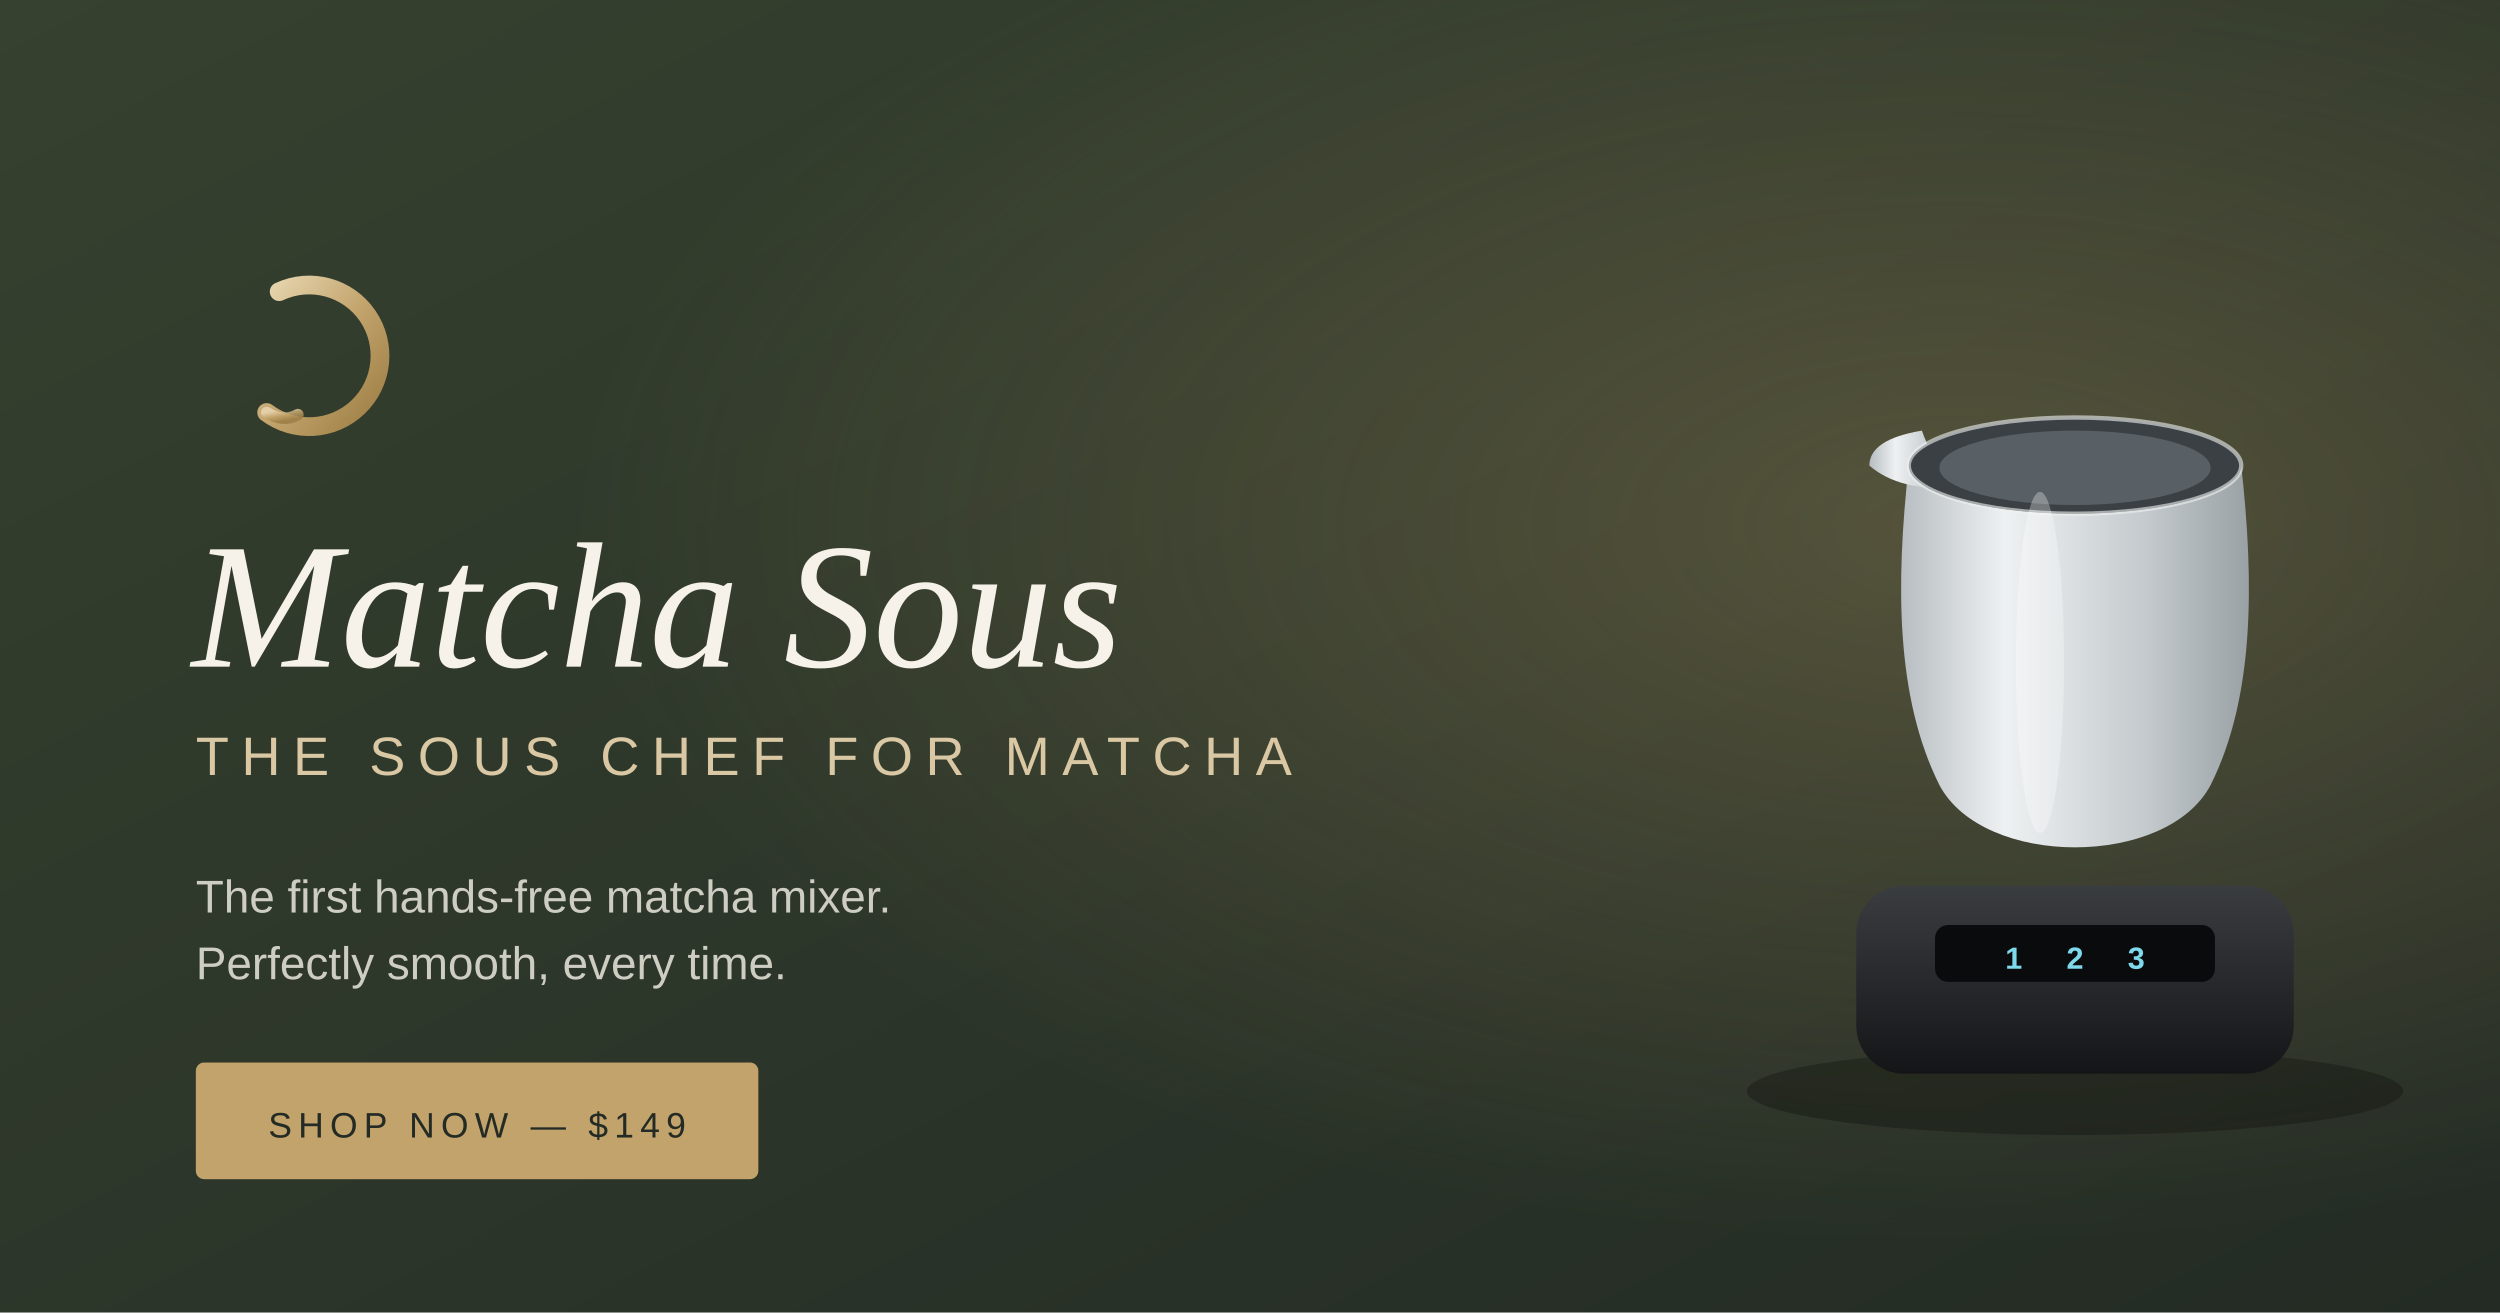
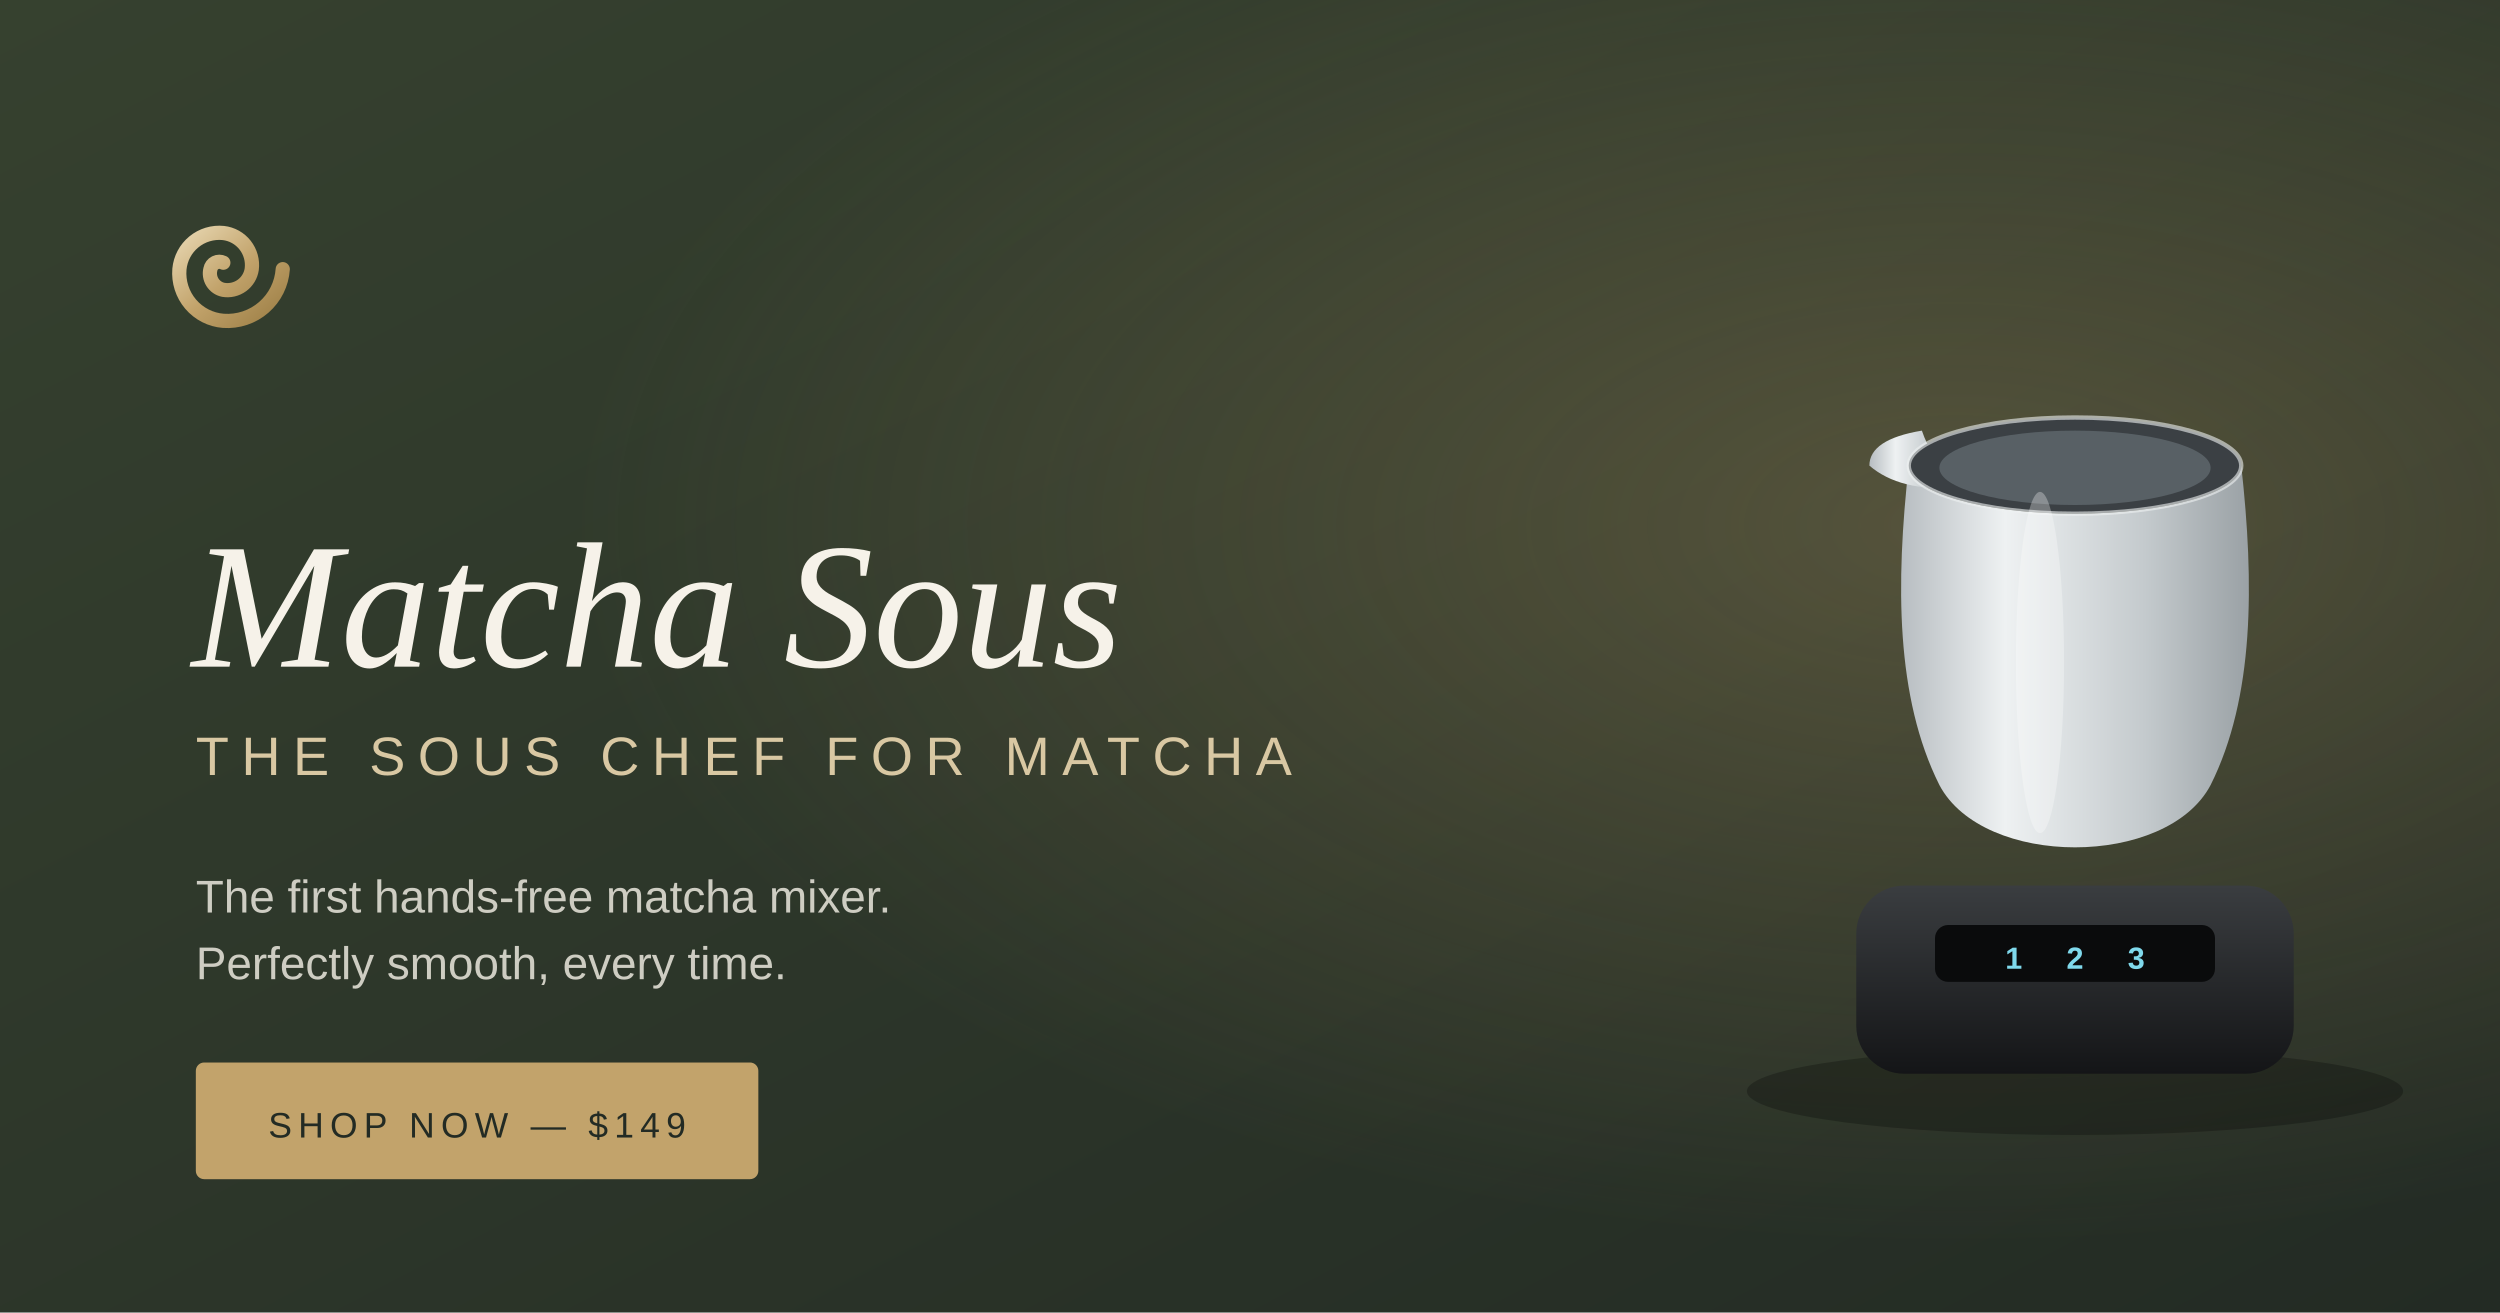
<svg xmlns="http://www.w3.org/2000/svg" viewBox="0 0 1200 630" role="img" aria-label="Matcha Sous — The Sous Chef for Matcha">
  <defs>
    <linearGradient id="og-bg" x1="0" y1="0" x2="1" y2="1">
      <stop offset="0" stop-color="#36412f" />
      <stop offset="1" stop-color="#232b24" />
    </linearGradient>
    <radialGradient id="og-glow" cx="78%" cy="40%" r="55%">
      <stop offset="0" stop-color="#c2a36b" stop-opacity="0.28" />
      <stop offset="1" stop-color="#c2a36b" stop-opacity="0" />
    </radialGradient>
    <linearGradient id="og-gold" x1="0" y1="0" x2="1" y2="1">
      <stop offset="0" stop-color="#e7d6b0" />
      <stop offset="0.5" stop-color="#c2a36b" />
      <stop offset="1" stop-color="#9c7e45" />
    </linearGradient>
    <linearGradient id="og-steel" x1="0" y1="0" x2="1" y2="0">
      <stop offset="0" stop-color="#b7bdc1" />
      <stop offset="0.3" stop-color="#eef1f2" />
      <stop offset="0.7" stop-color="#c4cacd" />
      <stop offset="1" stop-color="#9aa1a5" />
    </linearGradient>
    <linearGradient id="og-base" x1="0" y1="0" x2="0" y2="1">
      <stop offset="0" stop-color="#3a3d40" />
      <stop offset="1" stop-color="#141517" />
    </linearGradient>
  </defs>
  <rect width="1200" height="630" fill="url(#og-bg)" />
  <rect width="1200" height="630" fill="url(#og-glow)" />
-   <g transform="translate(90,150)">
-     <path d="M44 -10 A34 34 0 1 1 38 48" stroke="url(#og-gold)" stroke-width="9" stroke-linecap="round" fill="none" />
-     <path d="M38 48 q8 5 15 1" stroke="url(#og-gold)" stroke-width="5.5" stroke-linecap="round" fill="none" opacity="0.85" />
+   <g transform="translate(70,92) scale(0.62)">
+     <path d="M106 60 A43 43 0 0 1 60 100 A37 37 0 0 1 26 60 A31 31 0 0 1 60 32 A25 25 0 0 1 82 60 A19 19 0 0 1 60 76 A13 13 0 0 1 50 60 A7 7 0 0 1 60 55" stroke="url(#og-gold)" stroke-width="11" stroke-linecap="round" stroke-linejoin="round" fill="none" />
  </g>
  <text x="92" y="320" fill="#f6f2e9" font-family="Georgia, 'Times New Roman', serif" font-size="86" font-style="italic">Matcha Sous</text>
  <text x="94" y="372" fill="#d9c8a3" font-family="Jost, Arial, sans-serif" font-size="26" letter-spacing="6">THE SOUS CHEF FOR MATCHA</text>
  <text x="94" y="438" fill="#f6f2e9" font-family="Jost, Arial, sans-serif" font-size="22" opacity="0.8">The first hands-free matcha mixer.</text>
  <text x="94" y="470" fill="#f6f2e9" font-family="Jost, Arial, sans-serif" font-size="22" opacity="0.8">Perfectly smooth, every time.</text>
  <rect x="94" y="510" width="270" height="56" rx="4" fill="#c2a36b" />
  <text x="229" y="546" text-anchor="middle" fill="#232b24" font-family="Jost, Arial, sans-serif" font-size="17" letter-spacing="3">SHOP NOW — $149</text>
  <g transform="translate(870,150) scale(1.05)">
    <ellipse cx="120" cy="356" rx="150" ry="20" fill="#000" opacity="0.25" />
    <rect x="20" y="262" width="200" height="86" rx="22" fill="url(#og-base)" />
    <rect x="56" y="280" width="128" height="26" rx="6" fill="#0a0b0c" />
    <g fill="#7fd9ec" font-family="Jost, Arial, sans-serif" font-size="14" font-weight="600">
      <text x="92" y="300" text-anchor="middle">1</text>
      <text x="120" y="300" text-anchor="middle">2</text>
      <text x="148" y="300" text-anchor="middle">3</text>
    </g>
    <path d="M44 70 C38 124 38 176 58 216 C78 254 162 254 182 216 C202 176 202 124 196 70 A76 22 0 0 1 44 70 Z" fill="url(#og-steel)" />
    <path d="M50 54 Q26 58 26 70 Q40 82 66 80 Q54 66 50 54 Z" fill="url(#og-steel)" />
    <ellipse cx="120" cy="70" rx="76" ry="22" fill="#3b4044" />
    <ellipse cx="120" cy="71" rx="62" ry="17" fill="#586065" />
    <ellipse cx="120" cy="70" rx="76" ry="22" fill="none" stroke="#eef1f2" stroke-width="2" opacity="0.6" />
    <ellipse cx="104" cy="160" rx="11" ry="78" fill="#fff" opacity="0.3" />
  </g>
</svg>
